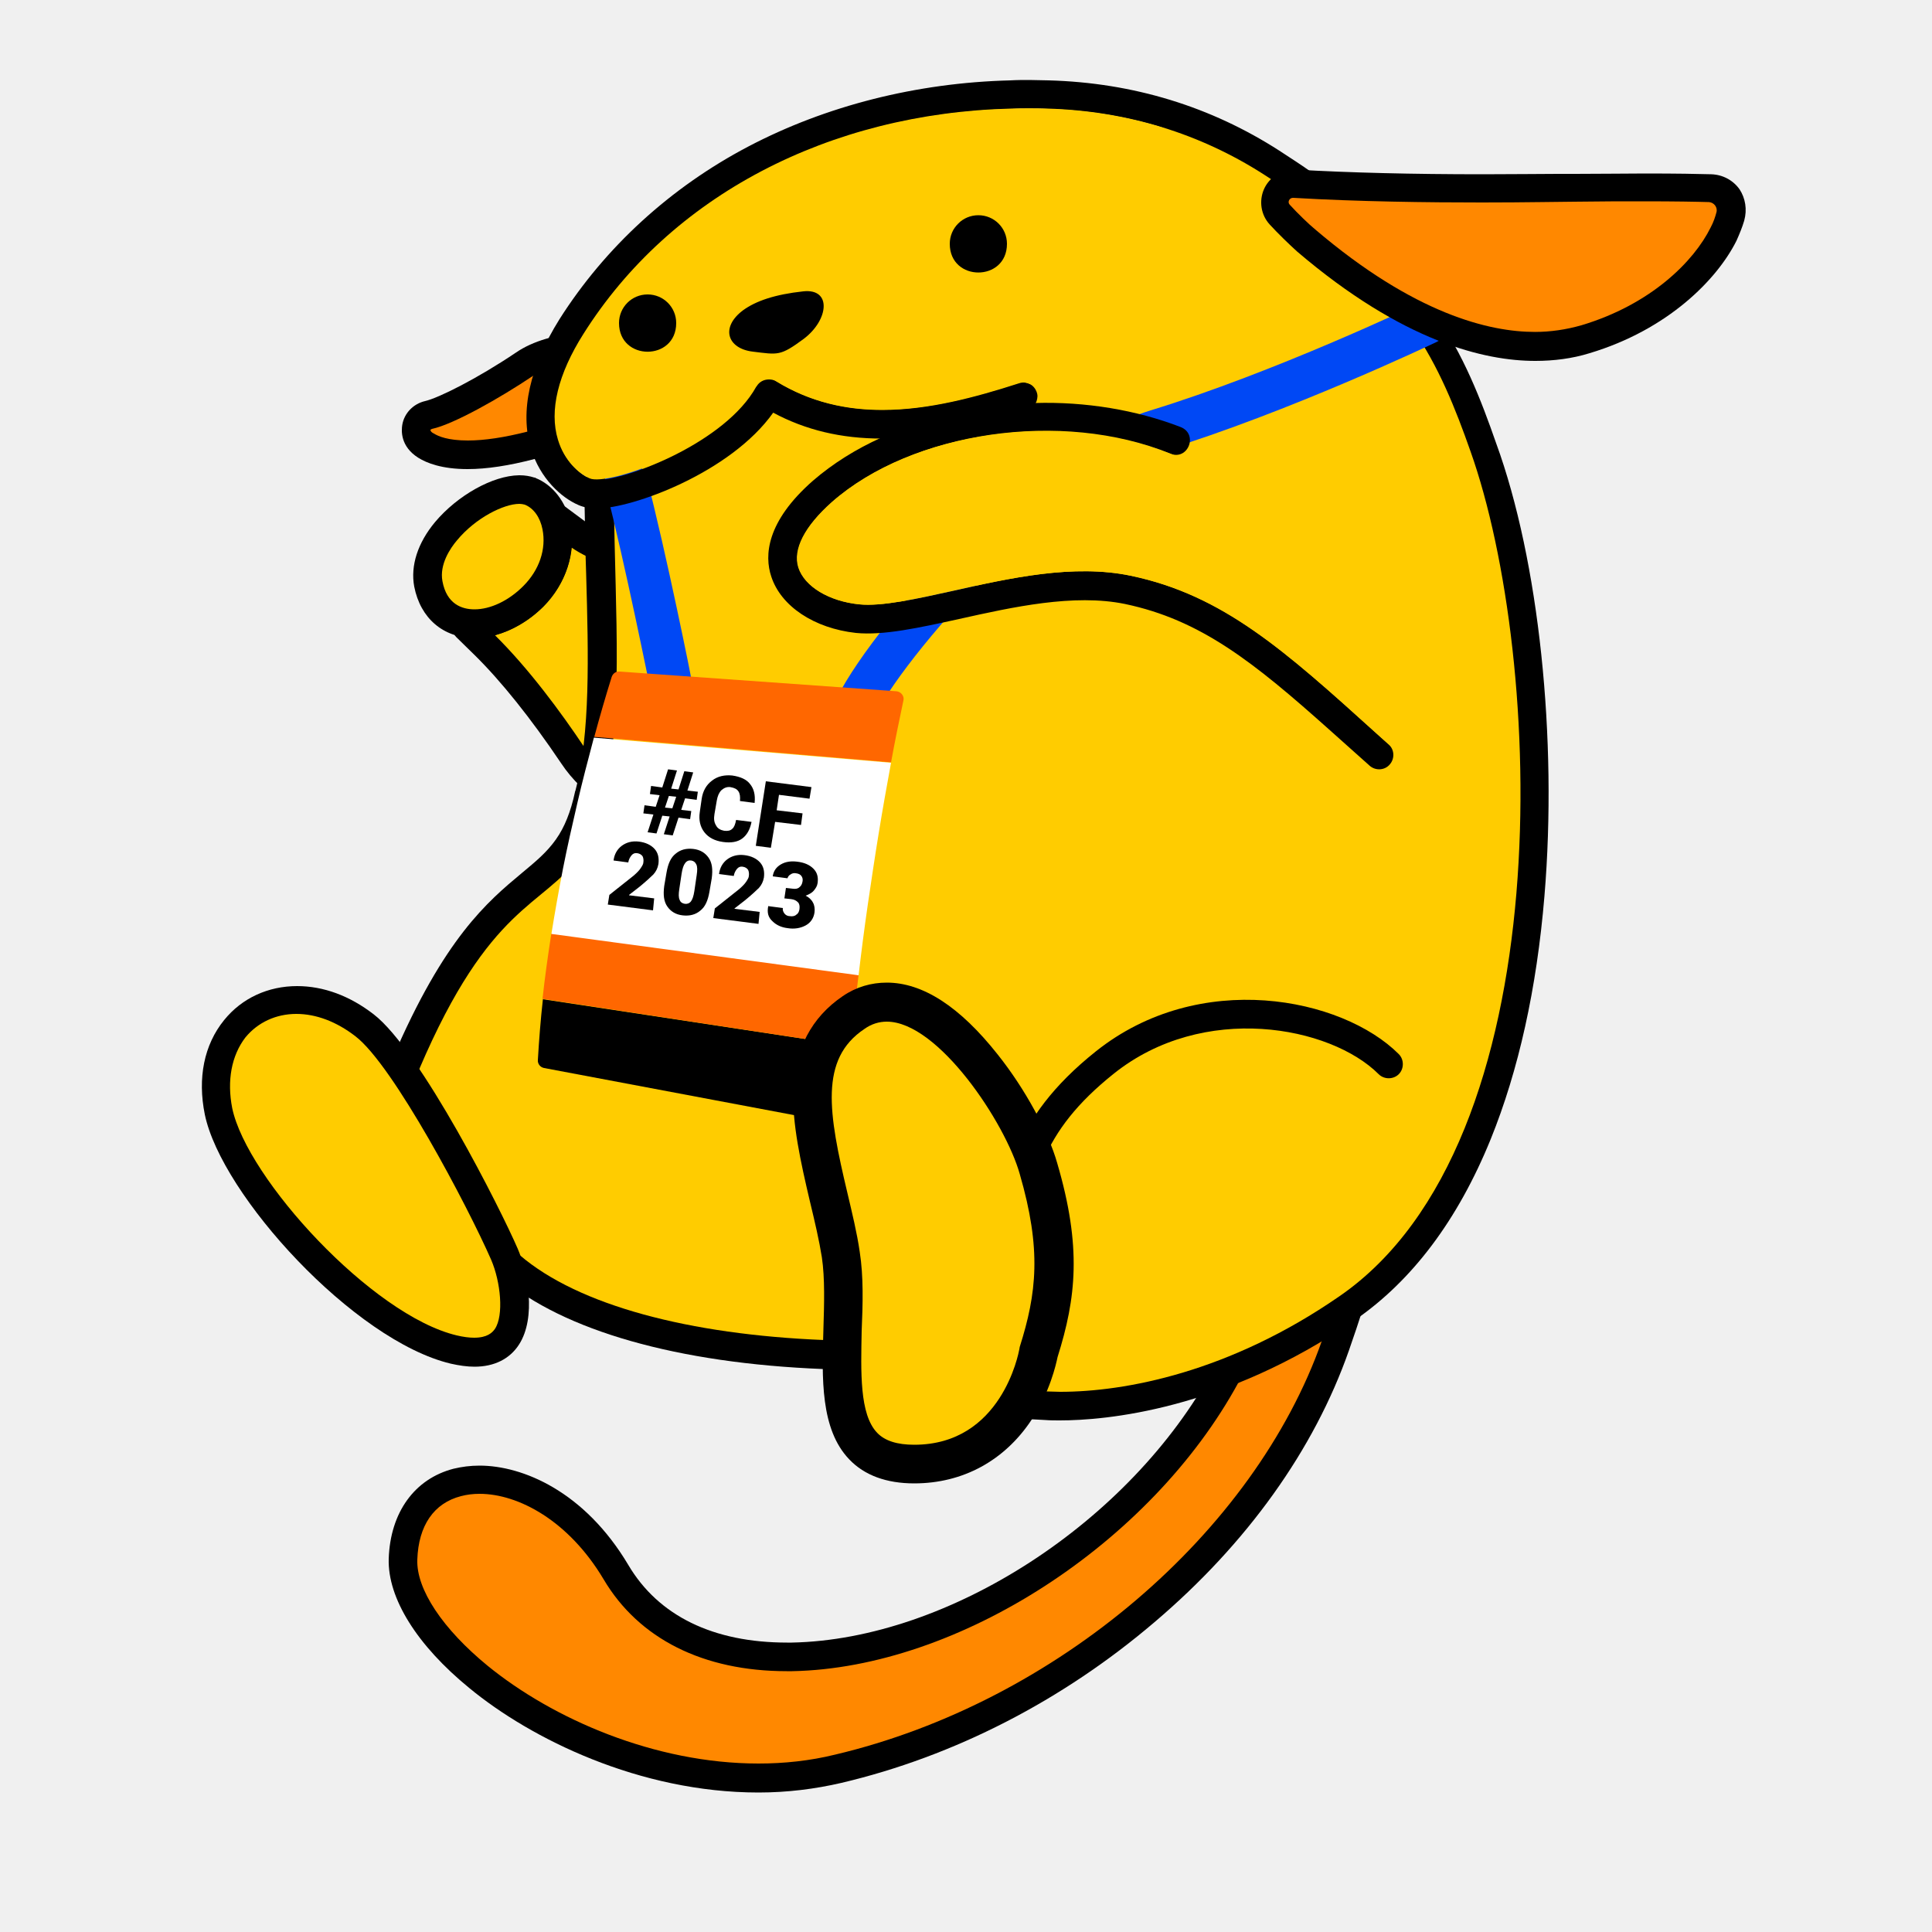
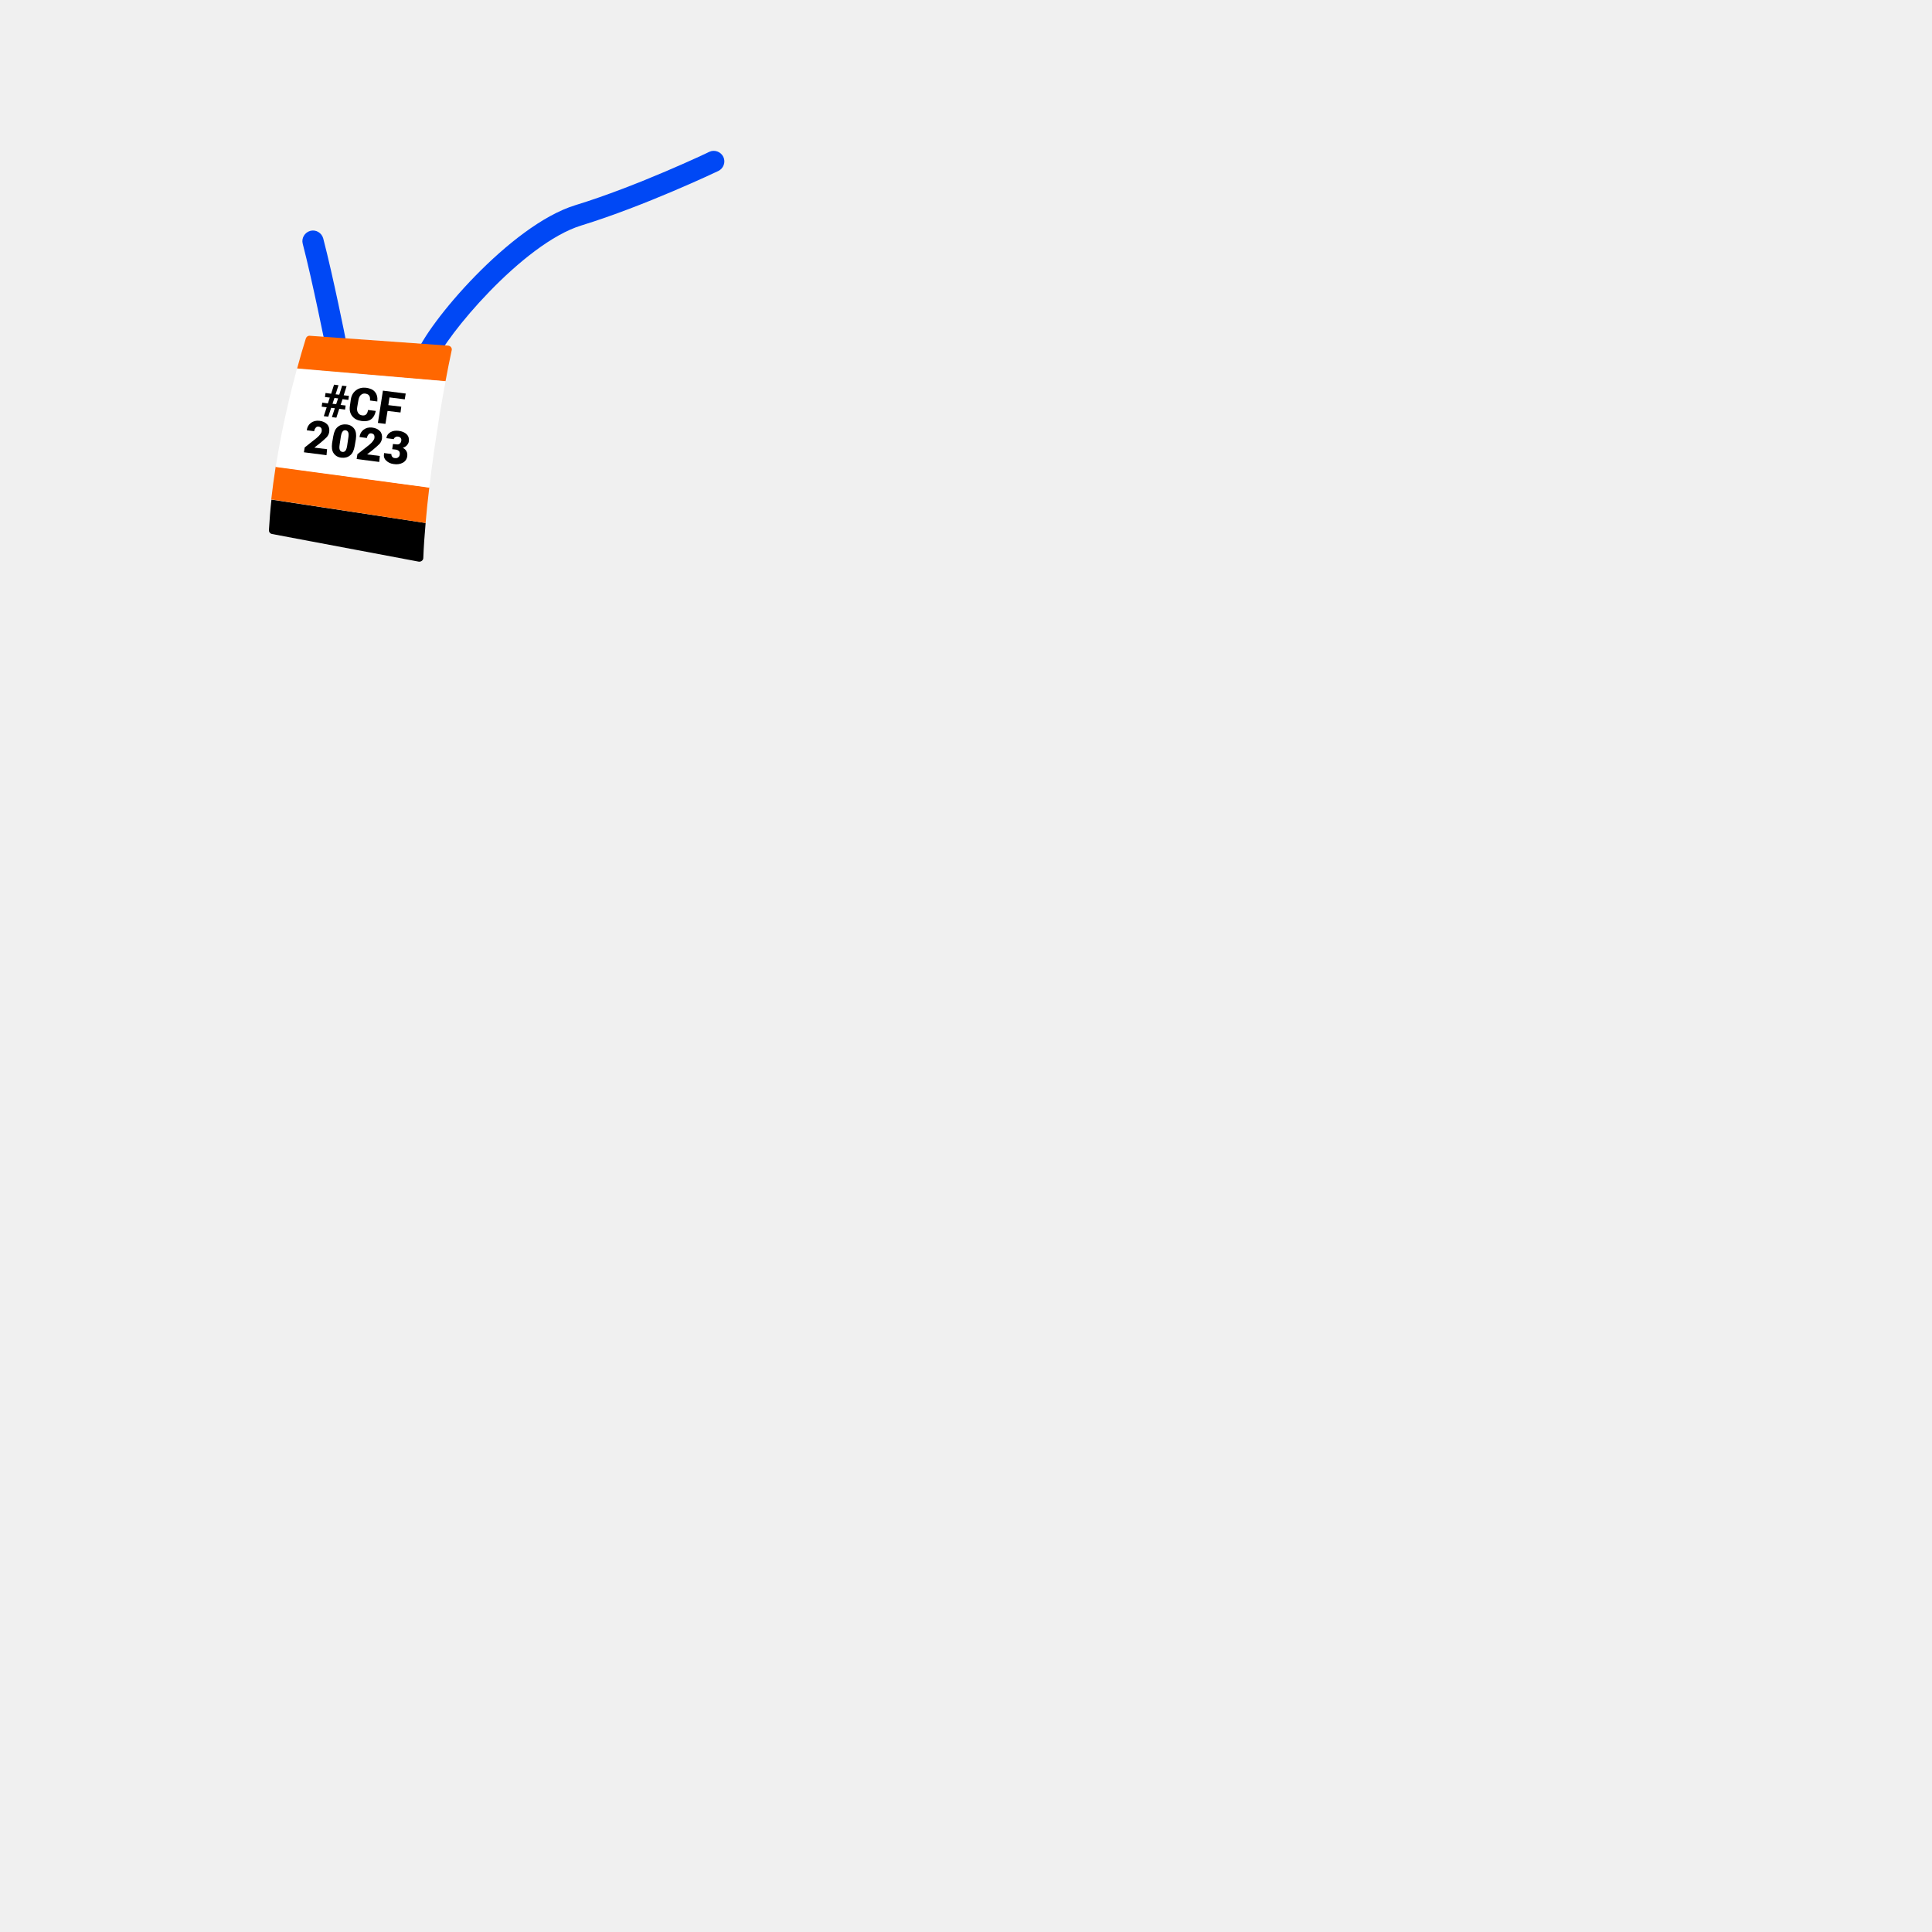
- <svg xmlns="http://www.w3.org/2000/svg" version="1.1" id="Layer_1" x="0px" y="0px" viewBox="0 0 500 500" style="enable-background:new 0 0 500 500;" xml:space="preserve">
-   <style type="text/css">
- 	.st0{fill:#FFCC00;}
- 	.st1{fill:#FF8800;}
- 	.st2{fill:#0048F5;}
- 	.st3{fill:#FF6700;}
- 	.st4{fill:#FFFFFF;}
- 
- 	/* Animation */
- 	
- 
-     #Tail--group {
-         -webkit-animation: wobble-hor-top 5s ease-in-out infinite both;
-         animation: wobble-hor-top 5s ease-in-out infinite both;
-     }
- 
- 
-     @-webkit-keyframes wobble-hor-top {
-     0%,
-     100% {
-         -webkit-transform: translateX(0%);
- 		transform: translateX(0%);
-         -webkit-transform-origin: 50% 50%;
- 		transform-origin: 50% 50%;
- 	}
- 		15% {
- 			-webkit-transform: translateX(-30px) rotate(6deg);
- 					transform: translateX(-30px) rotate(6deg);
- 		}
- 		30% {
- 			-webkit-transform: translateX(15px) rotate(-6deg);
- 					transform: translateX(15px) rotate(-6deg);
- 		}
- 		45% {
- 			-webkit-transform: translateX(-15px) rotate(3.6deg);
- 					transform: translateX(-15px) rotate(3.6deg);
- 		}
- 		60% {
- 			-webkit-transform: translateX(9px) rotate(-2.4deg);
- 					transform: translateX(9px) rotate(-2.4deg);
- 		}
- 		75% {
- 			-webkit-transform: translateX(-6px) rotate(1.2deg);
- 					transform: translateX(-6px) rotate(1.2deg);
- 		}
- 		}
- 		@keyframes wobble-hor-top {
- 		0%,
- 		100% {
- 			-webkit-transform: translateX(0%);
- 					transform: translateX(0%);
- 			-webkit-transform-origin: 50% 50%;
- 					transform-origin: 50% 50%;
- 		}
- 		15% {
- 			-webkit-transform: translateX(-30px) rotate(6deg);
- 					transform: translateX(-30px) rotate(6deg);
- 		}
- 		30% {
- 			-webkit-transform: translateX(15px) rotate(-6deg);
- 					transform: translateX(15px) rotate(-6deg);
- 		}
- 		45% {
- 			-webkit-transform: translateX(-15px) rotate(3.6deg);
- 					transform: translateX(-15px) rotate(3.6deg);
- 		}
- 		60% {
- 			-webkit-transform: translateX(9px) rotate(-2.4deg);
- 					transform: translateX(9px) rotate(-2.4deg);
- 		}
- 		75% {
- 			-webkit-transform: translateX(-6px) rotate(1.2deg);
- 					transform: translateX(-6px) rotate(1.2deg);
- 		}
-     }
-     #LeftFoot--group {
-         -webkit-animation: wobble-ver-right 5s infinite 1.5s both;
-                 animation: wobble-ver-right 5s infinite 1.5s both;
-     }
- 
-     #RightFootGroup {
-         -webkit-animation: wobble-ver-right 5s infinite 1s both;
-                 animation: wobble-ver-right 5s infinite 1s both;
-     }
- 	@-webkit-keyframes wobble-ver-right {
- 	0%,
- 	100% {
- 		-webkit-transform: translateY(0) rotate(0);
- 				transform: translateY(0) rotate(0);
- 		-webkit-transform-origin: 50% 50%;
- 				transform-origin: 50% 50%;
- 	}
- 	15% {
- 		-webkit-transform: translateY(-6px) rotate(1.2deg);
- 				transform: translateY(-6px) rotate(1.2deg);
- 	}
- 	30% {
- 		-webkit-transform: translateY(3px) rotate(-1.2deg);
- 				transform: translateY(3px) rotate(-1.2deg);
- 	}
- 	45% {
- 		-webkit-transform: translateY(-3px) rotate(0.72deg);
- 				transform: translateY(-3px) rotate(0.72deg);
- 	}
- 	60% {
- 		-webkit-transform: translateY(1.8px) rotate(-0.48deg);
- 				transform: translateY(1.8px) rotate(-0.48deg);
- 	}
- 	75% {
- 		-webkit-transform: translateY(-1.2px) rotate(0.24deg);
- 				transform: translateY(-1.2px) rotate(0.24deg);
- 	}
- 	}
- 	@keyframes wobble-ver-right {
- 	0%,
- 	100% {
- 		-webkit-transform: translateY(0) rotate(0);
- 				transform: translateY(0) rotate(0);
- 		-webkit-transform-origin: 50% 50%;
- 				transform-origin: 50% 50%;
- 	}
- 	15% {
- 		-webkit-transform: translateY(-3px) rotate(0.6deg);
- 				transform: translateY(-3px) rotate(0.6deg);
- 	}
- 	30% {
- 		-webkit-transform: translateY(1.5px) rotate(-0.6deg);
- 				transform: translateY(1.5px) rotate(-0.6deg);
- 	}
- 	45% {
- 		-webkit-transform: translateY(-1.5px) rotate(0.36deg);
- 				transform: translateY(-1.5px) rotate(0.36deg);
- 	}
- 	60% {
- 		-webkit-transform: translateY(0.9px) rotate(-0.24deg);
- 				transform: translateY(0.9px) rotate(-0.24deg);
- 	}
- 	75% {
- 		-webkit-transform: translateY(-0.6px) rotate(0.12deg);
- 				transform: translateY(-0.6px) rotate(0.12deg);
- 	}
- 	}
- 
- 
- 
-     /* End of Animation */
- </style>
-   <g id="RightArm_1_">
-     <path id="RightArm--bg" d="M186.6,204c-4.5,5.1-10.5,7.9-17,7.9c-9.1,0-18.5-5.5-24.4-14.4c-7.8-11.6-15.5-21.2-22.3-27.9l-4.8-4.7   c-2-2-1.1-5.3,1.6-6.1l6.5-1.7c3.2-0.9,6.4-2.7,9.1-5.5c3-3,4.8-6.7,5.2-10.4V130c0-1.3,1.5-2.1,2.5-1.3l9.3,6.9   c0.7,0.5,1.7,1.1,2.9,1.7c10.2,4.9,31.7,27.4,35.7,46.7C193,194.1,189.7,200.5,186.6,204z" />
-     <path id="RightArm" class="st0" d="M152.1,144.1c-1.5-0.7-2.9-1.5-4.2-2.4l0,0c-0.5,5.5-3,11-7.3,15.3c-3.7,3.7-8.1,6.2-12.5,7.4   c8.7,8.6,17,19.8,23.2,29.1c4.5,6.7,11.6,11.1,18.3,11.1c4.1,0,8.1-1.6,11.4-5.4C194,184.4,163.7,149.6,152.1,144.1z" />
-   </g>
-   <g id="Tail--group">
-     <path id="Tail--bg" d="M349.1,349.5c-9,25.7-26.4,50-50.3,70.3c-23.8,20.3-51.8,34.7-81,41.6c-6.9,1.6-14.1,2.5-21.5,2.5   c-30.8,0-58.9-13.9-74.8-27c-13.6-11.1-21.2-23.3-20.9-33.5c0.4-12,6.7-20.7,16.8-23.3c2.1-0.5,4.3-0.8,6.7-0.8   c11.2,0,27.2,6.7,38.5,25.7c7.8,13.2,22,20.1,41.1,20.1c0.4,0,0.8,0,1.2,0c40.7-0.8,87.6-31.2,109.1-70.8   c7.7-14.1,13.2-29.6,17.1-40.8c1.9-5.4,3.6-10.1,5.1-13.5c1.3-3.1,4.1-9.4,10.4-9.4c4.1,0,7.6,1.8,9.9,5   C362,303.2,359.8,318.9,349.1,349.5z" />
-     <path id="Tail_2_" class="st1" d="M320.5,357.8c-22.7,41.7-72.5,73.9-115.5,74.7c-0.5,0-0.9,0-1.4,0c-21.6,0-38.3-8.4-47.4-23.8   c-9-15.1-22-22.1-32.1-22.1c-1.7,0-3.3,0.2-4.8,0.6c-7,1.8-11,7.6-11.3,16.4c-0.3,7.7,6.6,18,18.2,27.5   c16.8,13.7,43.2,25.3,70.1,25.3c6.6,0,13.3-0.7,19.8-2.3c57.2-13.5,108.5-57.4,126-107.1c5.4-15.3,16.7-49.2,4.5-49.2   C342.1,297.9,335.8,329.6,320.5,357.8z" />
-   </g>
-   <g id="Body--group">
-     <path id="Body--bg" d="M399.7,231.9c-2,24-6.7,45.1-13.9,62.9c-8.5,20.9-20.3,36.6-35.1,46.8c-34,23.4-64.8,26-76.4,26   c-1.3,0-2.5,0-3.8-0.1c-18.4-0.8-26-4.4-32.7-7.5c-5.9-2.8-11-5.2-24.9-5.7c-37.5-1.5-67-9.9-83.1-23.6c-0.2-0.1-0.5-0.4-0.9-0.7   c-4.8-3.5-19.3-14.3-25-24.7c-5.3-9.7-6.2-22.3-2.3-31.4c13.4-31.2,24.5-40.5,33.5-48c3.6-3,6.4-5.3,8.8-8.7   c2.2-3.1,3.8-7.1,4.9-12.2c0-0.1,0-0.2,0.1-0.3c3.9-15,3.4-34.9,2.8-56c-0.2-5.7-0.3-11.7-0.4-17.5v-0.1c0-18.6,9.6-40.7,25.7-59.2   c18.1-20.8,41.6-33.6,66.1-36.2c20.2-2.1,34.3-3.1,45.9-3.1c43.7,0,58.6,14.8,82.2,48.4c7.5,10.6,12.1,22.5,16,33.7   C398.3,145.1,403.1,191.2,399.7,231.9z" />
-     <path id="Body_1_" class="st0" d="M108.5,276.7c-3,7-2.2,17.4,2,25c5.6,10.3,23,22.2,24.1,23.2c15.1,12.9,43.7,20.5,78.7,21.9   c31.2,1.3,24.3,11.8,57.6,13.3c1.1,0,2.2,0.1,3.5,0.1c16.7,0,43.7-5,72.2-24.7c58-39.9,52.9-165.3,34-218.6   c-3.9-11.1-8.3-22.2-15.1-31.9c-23.5-33.5-36.6-45.2-76.2-45.2c-12.2,0-26.9,1.1-45.1,3.1c-49.9,5.3-85.3,55.3-85.3,88.1   c0.3,27.4,2.5,55.1-2.7,75.5c-1.4,6.5-3.4,11.2-6,14.9C140.4,234.9,126.8,233.8,108.5,276.7z" />
-   </g>
-   <g id="CF2023">
-     <g id="Line--group">
-       <path id="Line1" class="st2" d="M220.3,191.1c-0.6,0-1.2-0.1-1.8-0.3c-2.9-1-4.4-4.2-3.3-7c5.7-16.1,48.9-67.3,82.6-77.6    c32-9.8,69-27.4,69.3-27.6c2.7-1.3,6-0.1,7.3,2.6s0.1,6-2.6,7.3c-1.5,0.7-38.1,18.1-70.9,28.2c-30.4,9.3-70.9,58-75.5,70.8    C224.7,189.7,222.6,191.1,220.3,191.1z" />
-       <path id="Line2" class="st2" d="M173.8,183.2c-2.6,0-4.9-1.8-5.4-4.4c-0.1-0.3-6.7-33.4-11.7-52.6c-0.8-2.9,1-5.9,3.9-6.7    c2.9-0.8,5.9,1,6.7,3.9c5.1,19.5,11.8,52.9,11.8,53.2c0.6,3-1.3,5.9-4.3,6.5C174.6,183.2,174.2,183.2,173.8,183.2z" />
-     </g>
-     <g id="IDcard--group">
-       <g id="ID--group">
-         <path id="Color1" class="st3" d="M233.8,181.3c-1.1,5.2-2.2,10.5-3.2,16l-76.8-6.6c1.4-5.2,2.9-10.4,4.5-15.5     c0.3-0.9,1.1-1.5,2.1-1.4l71.6,5.1C233.2,179,234.1,180.2,233.8,181.3z" />
-         <path id="Color2" d="M220.3,270.7c-0.6,6.6-1,12.7-1.2,18.1c0,1.2-1.2,2.1-2.4,1.9l-75.9-14.3c-1-0.2-1.7-1.1-1.6-2.1     c0.3-5.1,0.7-10.3,1.3-15.7L220.3,270.7z" />
-         <path id="Color3" class="st3" d="M222.2,252.3c-0.8,6.4-1.4,12.6-1.9,18.4l-79.9-12.2c0.6-5.5,1.4-11.2,2.3-17L222.2,252.3z" />
-         <path id="Color4" class="st4" d="M230.6,197.4c-1.1,6-2.2,12.1-3.2,18.3c-1,6.1-1.9,12.2-2.8,18.3c-0.9,6.2-1.7,12.4-2.4,18.4     l-79.5-10.7c0.9-5.6,1.9-11.2,3-16.9c1.1-5.6,2.4-11.3,3.7-16.9c1.3-5.7,2.8-11.3,4.3-17L230.6,197.4z" />
-       </g>
-       <g>
-         <path d="M173.3,211.3l-1.9-0.2l-1.5,4.6l-2.3-0.3l1.5-4.6l-2.6-0.3l0.3-2.1l2.9,0.4l1-3l-2.5-0.3l0.3-2.1l2.9,0.4l1.5-4.7     l2.3,0.3l-1.5,4.7l1.9,0.2l1.5-4.7l2.3,0.3l-1.5,4.7l2.7,0.3l-0.3,2.1l-3-0.4l-1,3l2.6,0.3l-0.3,2.1l-3-0.4l-1.5,4.6l-2.3-0.3     L173.3,211.3z M172.1,209l1.9,0.2l1-3l-1.9-0.2L172.1,209z" />
-         <path d="M194.5,212.7L194.5,212.7c-0.4,2-1.2,3.4-2.4,4.3c-1.2,0.9-2.9,1.2-5,0.9c-2.1-0.3-3.7-1.1-4.8-2.5     c-1.1-1.4-1.5-3.2-1.2-5.2l0.5-3.5c0.3-2,1.2-3.6,2.7-4.7c1.4-1.1,3.2-1.5,5.2-1.3c2.1,0.3,3.7,1,4.6,2.2c1,1.2,1.4,2.8,1.2,4.8     l0,0.1l-3.8-0.5c0.1-1.1,0-1.9-0.4-2.5c-0.4-0.6-1-0.9-2.1-1.1c-0.9-0.1-1.6,0.2-2.3,0.8c-0.6,0.6-1,1.5-1.2,2.7l-0.6,3.5     c-0.2,1.2-0.1,2.1,0.4,2.9c0.4,0.8,1.1,1.2,2.1,1.4c0.9,0.1,1.6,0,2.1-0.5c0.5-0.4,0.8-1.2,1-2.3L194.5,212.7z" />
-         <path d="M207.3,213.5l-6.7-0.8l-1.1,6.7l-3.9-0.5l2.6-16.7l11.8,1.5l-0.5,3l-7.9-1l-0.6,4l6.7,0.8L207.3,213.5z" />
-         <path d="M169,235.6l-11.7-1.5l0.4-2.5l6.3-5c0.8-0.7,1.4-1.3,1.8-1.9c0.4-0.6,0.7-1.1,0.7-1.5c0.1-0.6,0-1.2-0.2-1.6     c-0.3-0.4-0.7-0.7-1.4-0.8c-0.6-0.1-1.1,0.1-1.5,0.6c-0.4,0.5-0.7,1.1-0.8,1.8l-3.8-0.5l0-0.1c0.2-1.5,0.9-2.8,2.1-3.7     c1.2-0.9,2.7-1.3,4.4-1.1c1.8,0.2,3.2,0.9,4.1,1.9s1.2,2.3,1,3.9c-0.2,1.1-0.6,1.9-1.3,2.7c-0.7,0.7-1.9,1.8-3.6,3.2l-2.7,2.1     l0,0.1l6.5,0.8L169,235.6z" />
-         <path d="M183.6,230.8c-0.4,2.3-1.1,3.9-2.4,4.9c-1.2,1-2.7,1.4-4.5,1.2c-1.8-0.2-3.1-1-4-2.3c-0.9-1.3-1.1-3-0.8-5.3l0.6-3.5     c0.4-2.3,1.1-3.9,2.4-4.9c1.2-1,2.7-1.4,4.5-1.2c1.8,0.2,3.1,1,4,2.3c0.9,1.3,1.1,3,0.8,5.3L183.6,230.8z M180.3,226.5     c0.2-1.3,0.2-2.2-0.1-2.8c-0.3-0.6-0.7-0.9-1.3-1c-0.6-0.1-1.2,0.1-1.6,0.7c-0.4,0.5-0.7,1.4-0.9,2.7l-0.6,4     c-0.2,1.3-0.2,2.2,0.1,2.8c0.2,0.6,0.7,0.9,1.3,1c0.6,0.1,1.2-0.1,1.6-0.6c0.4-0.5,0.7-1.4,0.9-2.7L180.3,226.5z" />
-         <path d="M196.3,239.1l-11.7-1.5l0.4-2.5l6.3-5c0.8-0.7,1.4-1.3,1.8-1.9c0.4-0.6,0.7-1.1,0.7-1.5c0.1-0.6,0-1.2-0.2-1.6     c-0.3-0.4-0.7-0.7-1.4-0.8c-0.6-0.1-1.1,0.1-1.5,0.6c-0.4,0.5-0.7,1.1-0.8,1.8l-3.8-0.5l0-0.1c0.2-1.5,0.9-2.8,2.1-3.7     c1.2-0.9,2.7-1.3,4.4-1.1c1.8,0.2,3.2,0.9,4.1,1.9c0.9,1,1.2,2.3,1,3.9c-0.2,1.1-0.6,1.9-1.3,2.7c-0.7,0.7-1.9,1.8-3.6,3.2     l-2.7,2.1l0,0.1l6.5,0.8L196.3,239.1z" />
-         <path d="M203.4,229.8l1.8,0.2c0.7,0.1,1.3,0,1.7-0.4c0.4-0.3,0.7-0.8,0.8-1.5c0.1-0.5,0-1-0.3-1.4c-0.3-0.4-0.7-0.6-1.4-0.7     c-0.5-0.1-1,0-1.4,0.3c-0.4,0.2-0.7,0.6-0.8,1l-3.8-0.5l0-0.1c0.2-1.3,0.9-2.3,2.1-3c1.2-0.7,2.6-0.9,4.2-0.7     c1.8,0.2,3.2,0.8,4.2,1.8c1,1,1.3,2.2,1.1,3.7c-0.1,0.8-0.5,1.4-1,2s-1.3,1-2.1,1.3c0.8,0.4,1.5,1,1.9,1.8     c0.4,0.7,0.5,1.6,0.4,2.5c-0.2,1.5-1,2.7-2.3,3.4c-1.3,0.7-2.9,1-4.7,0.7c-1.6-0.2-2.9-0.8-3.9-1.8c-1.1-1-1.4-2.2-1.1-3.8l0-0.1     l3.8,0.5c-0.1,0.5,0.1,1,0.4,1.4s0.8,0.7,1.4,0.7c0.7,0.1,1.3,0,1.7-0.4c0.5-0.3,0.7-0.8,0.8-1.4c0.1-0.8,0-1.4-0.4-1.8     c-0.4-0.4-0.9-0.7-1.7-0.8l-1.8-0.2L203.4,229.8z" />
-       </g>
-     </g>
-   </g>
-   <g id="RightHand--group">
-     <path id="RightHand--bg" d="M140.6,157c-5.2,5.1-11.7,8.1-17.8,8.1c-8.1,0-14-5.1-15.6-13.3c-1-5.4,0.9-11.3,5.4-16.7   c5.8-6.9,14.9-12,21.7-12.1h0.2c1.3,0,2.6,0.2,3.8,0.6h0.2l0.1,0.1c4.5,1.8,7.9,6.2,9.1,11.8C149.1,143,146.5,151,140.6,157z" />
-     <path id="RightHand" class="st0" d="M135.4,151.7c4.2-4.2,6-9.6,5-14.7c-0.6-3.1-2.3-5.5-4.6-6.4c-0.4-0.1-0.9-0.2-1.3-0.2h-0.1   c-4,0-11.3,3.6-16.1,9.4c-1.8,2.1-4.6,6.3-3.8,10.6c1.1,6,5.1,7.3,8.3,7.3C126.9,157.7,131.6,155.5,135.4,151.7z" />
-   </g>
-   <g id="RightFootGroup">
-     <path id="RightFoot--bg" d="M134.3,348c-2.4,3.7-6.4,5.7-11.5,5.7c-1.9,0-4-0.3-6.2-0.8c-25-6-59.3-43.6-63.6-64.5   c-1.9-9.4-0.2-18,5-24.4c4.6-5.7,11.4-8.8,18.9-8.8c6.8,0,13.6,2.5,19.8,7.3c12.2,9.4,32.9,50.5,37.3,60.7   C136.5,329,138.9,340.9,134.3,348z" />
-     <path id="RightFoot_1_" class="st0" d="M60.1,286.8c3.8,18.2,36.2,53.6,58.1,58.8c1.7,0.4,3.2,0.6,4.5,0.6c3.4,0,4.7-1.3,5.4-2.3   c2.3-3.5,1.5-12.1-1-17.9c-6.1-13.9-25.3-50.3-35.1-57.8c-4.9-3.8-10.2-5.8-15.3-5.8c-5.3,0-10,2.2-13.2,6.1   C59.9,273.2,58.7,279.7,60.1,286.8z" />
-   </g>
-   <g id="RightEar--group">
-     <path id="RightEar--bg" d="M163.3,99.4c-0.4,4.4-3.8,8.4-11.1,12.9c-4.7,3-10.2,5.5-13.9,6.5c-6.5,1.7-12.3,2.6-17.3,2.6   c-6.7,0-10.6-1.6-12.7-2.9c-4.8-3-4.4-7.2-4.2-8.5c0.5-3.1,2.9-5.5,5.9-6.2c3.5-0.8,13.5-5.8,23.6-12.6c4.2-2.9,10.7-4.8,16.1-4.8   c5.8,0,9.1,2.2,10.8,4.1C162.6,92.9,163.6,96,163.3,99.4z" />
-     <path id="RightEar" class="st1" d="M111.4,111.3c0,0.3,0.4,0.7,0.9,0.9c1.1,0.7,3.6,1.8,8.8,1.8c4.3,0,9.5-0.8,15.4-2.3   c5.2-1.4,19.1-8.8,19.5-13c0.1-1.3-0.2-2.4-0.9-3.2c-1-1.1-2.8-1.7-5.3-1.7c-3.9,0-8.9,1.5-11.9,3.5c-8.5,5.7-20.5,12.5-26.1,13.7   C111.5,111.1,111.4,111.2,111.4,111.3z" />
-   </g>
-   <g id="Head--group">
-     <path id="Head--bg" d="M266.4,28.1c1.6,0,3.2,0,4.8,0.1c20.6,0.6,39.5,6.5,55.9,17c11.2,7.2,17.5,11.4,25.9,25.2   c1.5,2.5,9,0.8,7.9-1.1C350.8,51.7,343.4,47,331.1,39c-17.7-11.4-37.8-17.6-59.7-18.2c-1.6,0-3.3-0.1-5-0.1l0,0   c-1.6,0-3.3,0-4.9,0.1c-24.3,0.6-47.8,6.6-67.8,17.1c-20.2,10.6-37.1,26.1-48.9,44.7c-7.7,12.3-10.3,23.9-7.4,33.5   c2.4,7.8,7.9,12.7,12.3,14.6c1.4,0.6,2.9,0.9,4.7,0.9c9.3,0,34.7-9.3,45.7-24.8c8.4,4.5,17.6,6.7,28.1,6.7c12.6,0,25-3.2,36.4-6.9   c3-1,3.8-2.2,3.9-4.1c0-1.3-1.2-3.6-3.8-3.5c-0.3,0-0.7,0.1-1,0.2c-11.2,3.6-23.3,6.9-35.4,6.9c-9.3,0-18.6-2-27.4-7.4   c-0.6-0.4-1.3-0.5-1.9-0.5c-1.3,0-2.5,0.6-3.2,1.8l-0.1,0.1c-7.9,14.3-33.3,24.1-41.2,24.1c-0.7,0-1.3-0.1-1.7-0.3   c-2.8-1.2-6.6-4.6-8.2-10c-2.3-7.5,0-17,6.6-27.4c22.5-35.7,63.4-57.1,110.6-58.3l0,0C263.2,28.1,264.8,28.1,266.4,28.1" />
-     <path id="Head" class="st0" d="M266.6,99.4c-1-0.4-2-0.7-3-0.3c-19.7,6.3-42.5,12-62.8-0.5c-1.7-1.1-4-0.5-5.1,1.2l-0.1,0.1   c-8.6,15.7-38.3,26-43,23.9c-2.8-1.2-6.6-4.6-8.2-10c-2.3-7.5,0-17,6.6-27.4c22.5-35.7,63.4-57.1,110.6-58.3l0,0   c3.1-0.1,6.3-0.1,9.5,0c20.6,0.6,39.5,6.5,55.9,17c13.2,8.5,19.7,12.7,30.6,33.6C363.2,89.2,273.2,102.2,266.6,99.4z" />
-   </g>
-   <g id="LeftArm--group">
-     <path id="LeftArm--bg" d="M228,113.3c-6.4,2.9-12.4,6.6-17.6,11.1c-12.1,10.6-12.6,19.4-10.8,24.8c2.5,7.7,11.1,13.4,21.9,14.6   c7.1,0.7,16.2-1.3,26.7-3.6c13.9-3.1,29.7-6.6,42.9-3.9c19.6,4.1,33.3,15,53.1,32.7l10.3,9.2c1.5,1.3,3.9,1.2,5.2-0.4   c1.3-1.5,1.2-3.9-0.4-5.2l0,0l-2.9-2.6c-24-21.7-39.9-36-63.8-41c-14.8-3.1-31.3,0.6-46,3.9c-9.5,2.1-18.5,4.1-24.3,3.5   c-7.8-0.8-14.1-4.6-15.7-9.5c-1.5-4.7,1.6-10.7,8.7-17c20.7-18.2,59.1-23.7,87.5-12.5c4.7,1.9,7.4-5.1,2.7-6.9   c-11.4-4.4-24.6-6.6-37.7-6.2C257.7,104.7,237.3,109.1,228,113.3z" />
-     <path id="LeftArm" class="st0" d="M365.4,151c11.7,12.2,17,60.3-6,41.6l0,0l-2.9-2.6c-24-21.7-39.9-36-63.8-41   c-14.8-3.1-31.3,0.6-46,3.9c-9.5,2.1-18.5,4.1-24.3,3.5c-7.8-0.8-14.1-4.6-15.7-9.5c-1.5-4.7,1.6-10.7,8.7-17   c20.7-18.2,59.3-24,87.5-12.5C307.5,119.4,349,133.9,365.4,151z" />
-   </g>
-   <g id="LeftEar--group">
-     <path id="LeftEar--bg" d="M451.4,57.1c-0.5,1.7-1.2,3.4-2,5.2c-5,10-17.7,23-38,29.1c-4.5,1.4-9.3,2-14,2h-0.1   c-13,0-34.2-4.9-61.6-28.3c-1.9-1.7-5.1-4.8-7.1-7c-2.3-2.5-2.8-6.1-1.5-9.1s4.4-5.1,7.8-5.1c0.2,0,0.3,0,0.5,0   c13.9,0.8,30.1,1.2,48.4,1.2c8.1,0,14.8-0.1,19.3-0.1c2,0,3.5,0,4.5,0c7.4,0,13.3-0.1,18.2-0.1c8.1,0,13.7,0.1,17.1,0.2   c2.9,0.1,5.6,1.5,7.3,3.9C451.7,51.3,452.2,54.2,451.4,57.1z" />
-     <path id="LeftEar" class="st1" d="M340.4,59.4c25.7,21.9,45.1,26.5,56.8,26.5h0.1c4,0,8-0.6,11.9-1.7c18.1-5.4,29.2-16.6,33.5-25.3   c0.8-1.5,1.2-2.8,1.5-3.9c0.4-1.3-0.6-2.6-1.9-2.7c-3.3-0.1-8.9-0.2-16.7-0.2c-5.4,0-11.6,0-18.2,0.1c-3.3,0-12.2,0.2-23.9,0.2   c-13.9,0-31.7-0.2-48.8-1.2c0,0,0,0-0.1,0c-0.9,0-1.5,1.1-0.8,1.8C335.8,55.2,338.8,58.1,340.4,59.4z" />
-   </g>
-   <g id="Face--group">
-     <path id="RightEye" d="M167.6,76.2c-4.1,0-7.4,3.3-7.4,7.4c0,9.9,14.8,9.9,14.8,0C175,79.5,171.7,76.2,167.6,76.2z" />
-     <path id="LeftEye" d="M253.2,55.7c-4.1,0-7.4,3.3-7.4,7.4c0,9.9,14.8,9.9,14.8,0C260.6,59,257.3,55.7,253.2,55.7L253.2,55.7   L253.2,55.7z" />
-     <path id="Nose" d="M207.9,75.4c-7.4,0.8-12.3,2.5-15.6,4.9c-5.9,4.4-4.1,9.9,2.5,10.7c6.6,0.8,7.1,1.2,13.2-3.3   C214.5,82.8,215.3,74.6,207.9,75.4L207.9,75.4z" />
-   </g>
-   <g id="LeftLEg--group">
-     <path id="LetLeg" class="st0" d="M262.4,355.2c-4.6-5.2-3.7-15.7-1.9-29.4c2.6-19.8,5-34.5,25.4-50.8c24.4-19.5,62.2-15,76.2-0.5   c3.6,3.7,6.7,10.9,7.3,18.8c0.9,11.4-22.2,42.4-44.8,51.8C302,354.7,270.6,364.4,262.4,355.2z" />
-     <path id="LeftLeg--bg_1_" d="M262.4,358.9c-1.2,0-2.3-0.5-3-1.6c-4.7-6.7-4.5-17.2-2.6-32c2.5-19,4.6-35.5,26.8-53.2   c26.8-21.4,63.7-14,78.4,0.7c1.4,1.4,1.4,3.8,0,5.2s-3.8,1.4-5.2,0c-12.5-12.5-45.4-18.7-68.6-0.1c-18.9,15.1-21.4,28.2-24.1,48.4   c-1.4,11-2.3,21.8,1.3,26.7c1.2,1.7,0.8,4-0.9,5.2C263.9,358.7,263.1,358.9,262.4,358.9z" />
-   </g>
-   <g id="LeftFoot--group">
-     <path id="LeftFoot--bg" d="M273.7,351.2c-0.4,1.9-2,9.1-6.7,16.2c-7,10.6-17.8,16.5-30.4,16.5c-7.2,0-12.9-2.1-16.8-6.2   c-7.5-7.8-7.1-21-6.7-33.7v-0.1c0.2-6.4,0.4-13.1-0.4-18.5c-0.7-4.4-1.8-9.1-3.1-14.5c-2.4-10.2-4.6-20.1-4.3-28.7   c0.4-10.7,4.7-18.9,12.8-24.4c3.5-2.4,7.4-3.5,11.4-3.5c9.3,0,18.9,6.2,28.7,18.6c7.1,8.9,13.1,20,15.4,28.1   C280,322.8,278.5,335.9,273.7,351.2z" />
-     <path id="LeftFoot_1_" class="st0" d="M227,370.8c2,2.1,5.2,3.1,9.6,3.1c22.6,0,27-23.7,27.2-24.7c0-0.2,0.1-0.4,0.1-0.6   c4.4-13.9,5.7-25.2,0-44.8c-3.7-13.2-21.1-39.4-34.4-39.4c-2,0-4,0.6-5.8,1.9c-11.7,7.8-9.3,21.8-4.4,42.4   c1.2,5.1,2.5,10.4,3.2,15.3c1,6.4,0.8,13.5,0.5,20.4C222.8,355,222.4,366,227,370.8z" />
+ <svg xmlns="http://www.w3.org/2000/svg" version="1.1" id="wapuugotchi_svg__item" viewBox="0 0 1e3 1e3">
+   <g class="Body--group">
+     <path d="m220.3 191.1c-0.6 0-1.2-0.1-1.8-0.3-2.9-1-4.4-4.2-3.3-7 5.7-16.1 48.9-67.3 82.6-77.6 32-9.8 69-27.4 69.3-27.6 2.7-1.3 6-0.1 7.3 2.6s0.1 6-2.6 7.3c-1.5 0.7-38.1 18.1-70.9 28.2-30.4 9.3-70.9 58-75.5 70.8-0.7 2.2-2.8 3.6-5.1 3.6z" fill="#0048F5" />
+     <path d="m173.8 183.2c-2.6 0-4.9-1.8-5.4-4.4-0.1-0.3-6.7-33.4-11.7-52.6-0.8-2.9 1-5.9 3.9-6.7s5.9 1 6.7 3.9c5.1 19.5 11.8 52.9 11.8 53.2 0.6 3-1.3 5.9-4.3 6.5-0.2 0.1-0.6 0.1-1 0.1z" fill="#0048F5" />
+     <path d="m233.8 181.3c-1.1 5.2-2.2 10.5-3.2 16l-76.8-6.6c1.4-5.2 2.9-10.4 4.5-15.5 0.3-0.9 1.1-1.5 2.1-1.4l71.6 5.1c1.2 0.1 2.1 1.3 1.8 2.4z" fill="#FF6700" />
+     <path d="m220.3 270.7c-0.6 6.6-1 12.7-1.2 18.1 0 1.2-1.2 2.1-2.4 1.9l-75.9-14.3c-1-0.2-1.7-1.1-1.6-2.1 0.3-5.1 0.7-10.3 1.3-15.7l79.8 12.1z" />
+     <path d="m222.2 252.3c-0.8 6.4-1.4 12.6-1.9 18.4l-79.9-12.2c0.6-5.5 1.4-11.2 2.3-17l79.5 10.8z" fill="#FF6700" />
+     <path d="m230.6 197.4c-1.1 6-2.2 12.1-3.2 18.3-1 6.1-1.9 12.2-2.8 18.3-0.9 6.2-1.7 12.4-2.4 18.4l-79.5-10.7c0.9-5.6 1.9-11.2 3-16.9 1.1-5.6 2.4-11.3 3.7-16.9 1.3-5.7 2.8-11.3 4.3-17l76.9 6.5z" fill="#fff" />
+     <path d="m173.3 211.3-1.9-0.2-1.5 4.6-2.3-0.3 1.5-4.6-2.6-0.3 0.3-2.1 2.9 0.4 1-3-2.5-0.3 0.3-2.1 2.9 0.4 1.5-4.7 2.3 0.3-1.5 4.7 1.9 0.2 1.5-4.7 2.3 0.3-1.5 4.7 2.7 0.3-0.3 2.1-3-0.4-1 3 2.6 0.3-0.3 2.1-3-0.4-1.5 4.6-2.3-0.3 1.5-4.6zm-1.2-2.3 1.9 0.2 1-3-1.9-0.2-1 3z" />
+     <path d="m194.5 212.7c-0.4 2-1.2 3.4-2.4 4.3s-2.9 1.2-5 0.9-3.7-1.1-4.8-2.5-1.5-3.2-1.2-5.2l0.5-3.5c0.3-2 1.2-3.6 2.7-4.7 1.4-1.1 3.2-1.5 5.2-1.3 2.1 0.3 3.7 1 4.6 2.2 1 1.2 1.4 2.8 1.2 4.8v0.1l-3.8-0.5c0.1-1.1 0-1.9-0.4-2.5s-1-0.9-2.1-1.1c-0.9-0.1-1.6 0.2-2.3 0.8-0.6 0.6-1 1.5-1.2 2.7l-0.6 3.5c-0.2 1.2-0.1 2.1 0.4 2.9 0.4 0.8 1.1 1.2 2.1 1.4 0.9 0.1 1.6 0 2.1-0.5 0.5-0.4 0.8-1.2 1-2.3l4 0.5z" />
+     <path d="m207.3 213.5-6.7-0.8-1.1 6.7-3.9-0.5 2.6-16.7 11.8 1.5-0.5 3-7.9-1-0.6 4 6.7 0.8-0.4 3z" />
+     <path d="m169 235.6-11.7-1.5 0.4-2.5 6.3-5c0.8-0.7 1.4-1.3 1.8-1.9s0.7-1.1 0.7-1.5c0.1-0.6 0-1.2-0.2-1.6-0.3-0.4-0.7-0.7-1.4-0.8-0.6-0.1-1.1 0.1-1.5 0.6s-0.7 1.1-0.8 1.8l-3.8-0.5v-0.1c0.2-1.5 0.9-2.8 2.1-3.7s2.7-1.3 4.4-1.1c1.8 0.2 3.2 0.9 4.1 1.9s1.2 2.3 1 3.9c-0.2 1.1-0.6 1.9-1.3 2.7-0.7 0.7-1.9 1.8-3.6 3.2l-2.7 2.1v0.1l6.5 0.8-0.3 3.1z" />
+     <path d="m183.6 230.8c-0.4 2.3-1.1 3.9-2.4 4.9-1.2 1-2.7 1.4-4.5 1.2s-3.1-1-4-2.3-1.1-3-0.8-5.3l0.6-3.5c0.4-2.3 1.1-3.9 2.4-4.9 1.2-1 2.7-1.4 4.5-1.2s3.1 1 4 2.3 1.1 3 0.8 5.3l-0.6 3.5zm-3.3-4.3c0.2-1.3 0.2-2.2-0.1-2.8s-0.7-0.9-1.3-1-1.2 0.1-1.6 0.7c-0.4 0.5-0.7 1.4-0.9 2.7l-0.6 4c-0.2 1.3-0.2 2.2 0.1 2.8 0.2 0.6 0.7 0.9 1.3 1s1.2-0.1 1.6-0.6 0.7-1.4 0.9-2.7l0.6-4.1z" />
+     <path d="m196.3 239.1-11.7-1.5 0.4-2.5 6.3-5c0.8-0.7 1.4-1.3 1.8-1.9s0.7-1.1 0.7-1.5c0.1-0.6 0-1.2-0.2-1.6-0.3-0.4-0.7-0.7-1.4-0.8-0.6-0.1-1.1 0.1-1.5 0.6s-0.7 1.1-0.8 1.8l-3.8-0.5v-0.1c0.2-1.5 0.9-2.8 2.1-3.7s2.7-1.3 4.4-1.1c1.8 0.2 3.2 0.9 4.1 1.9s1.2 2.3 1 3.9c-0.2 1.1-0.6 1.9-1.3 2.7-0.7 0.7-1.9 1.8-3.6 3.2l-2.7 2.1v0.1l6.5 0.8-0.3 3.1z" />
+     <path d="m203.4 229.8 1.8 0.2c0.7 0.1 1.3 0 1.7-0.4 0.4-0.3 0.7-0.8 0.8-1.5 0.1-0.5 0-1-0.3-1.4s-0.7-0.6-1.4-0.7c-0.5-0.1-1 0-1.4 0.3-0.4 0.2-0.7 0.6-0.8 1l-3.8-0.5v-0.1c0.2-1.3 0.9-2.3 2.1-3s2.6-0.9 4.2-0.7c1.8 0.2 3.2 0.8 4.2 1.8s1.3 2.2 1.1 3.7c-0.1 0.8-0.5 1.4-1 2s-1.3 1-2.1 1.3c0.8 0.4 1.5 1 1.9 1.8 0.4 0.7 0.5 1.6 0.4 2.5-0.2 1.5-1 2.7-2.3 3.4s-2.9 1-4.7 0.7c-1.6-0.2-2.9-0.8-3.9-1.8-1.1-1-1.4-2.2-1.1-3.8v-0.1l3.8 0.5c-0.1 0.5 0.1 1 0.4 1.4s0.8 0.7 1.4 0.7c0.7 0.1 1.3 0 1.7-0.4 0.5-0.3 0.7-0.8 0.8-1.4 0.1-0.8 0-1.4-0.4-1.8s-0.9-0.7-1.7-0.8l-1.8-0.2 0.4-2.7z" />
  </g>
</svg>
